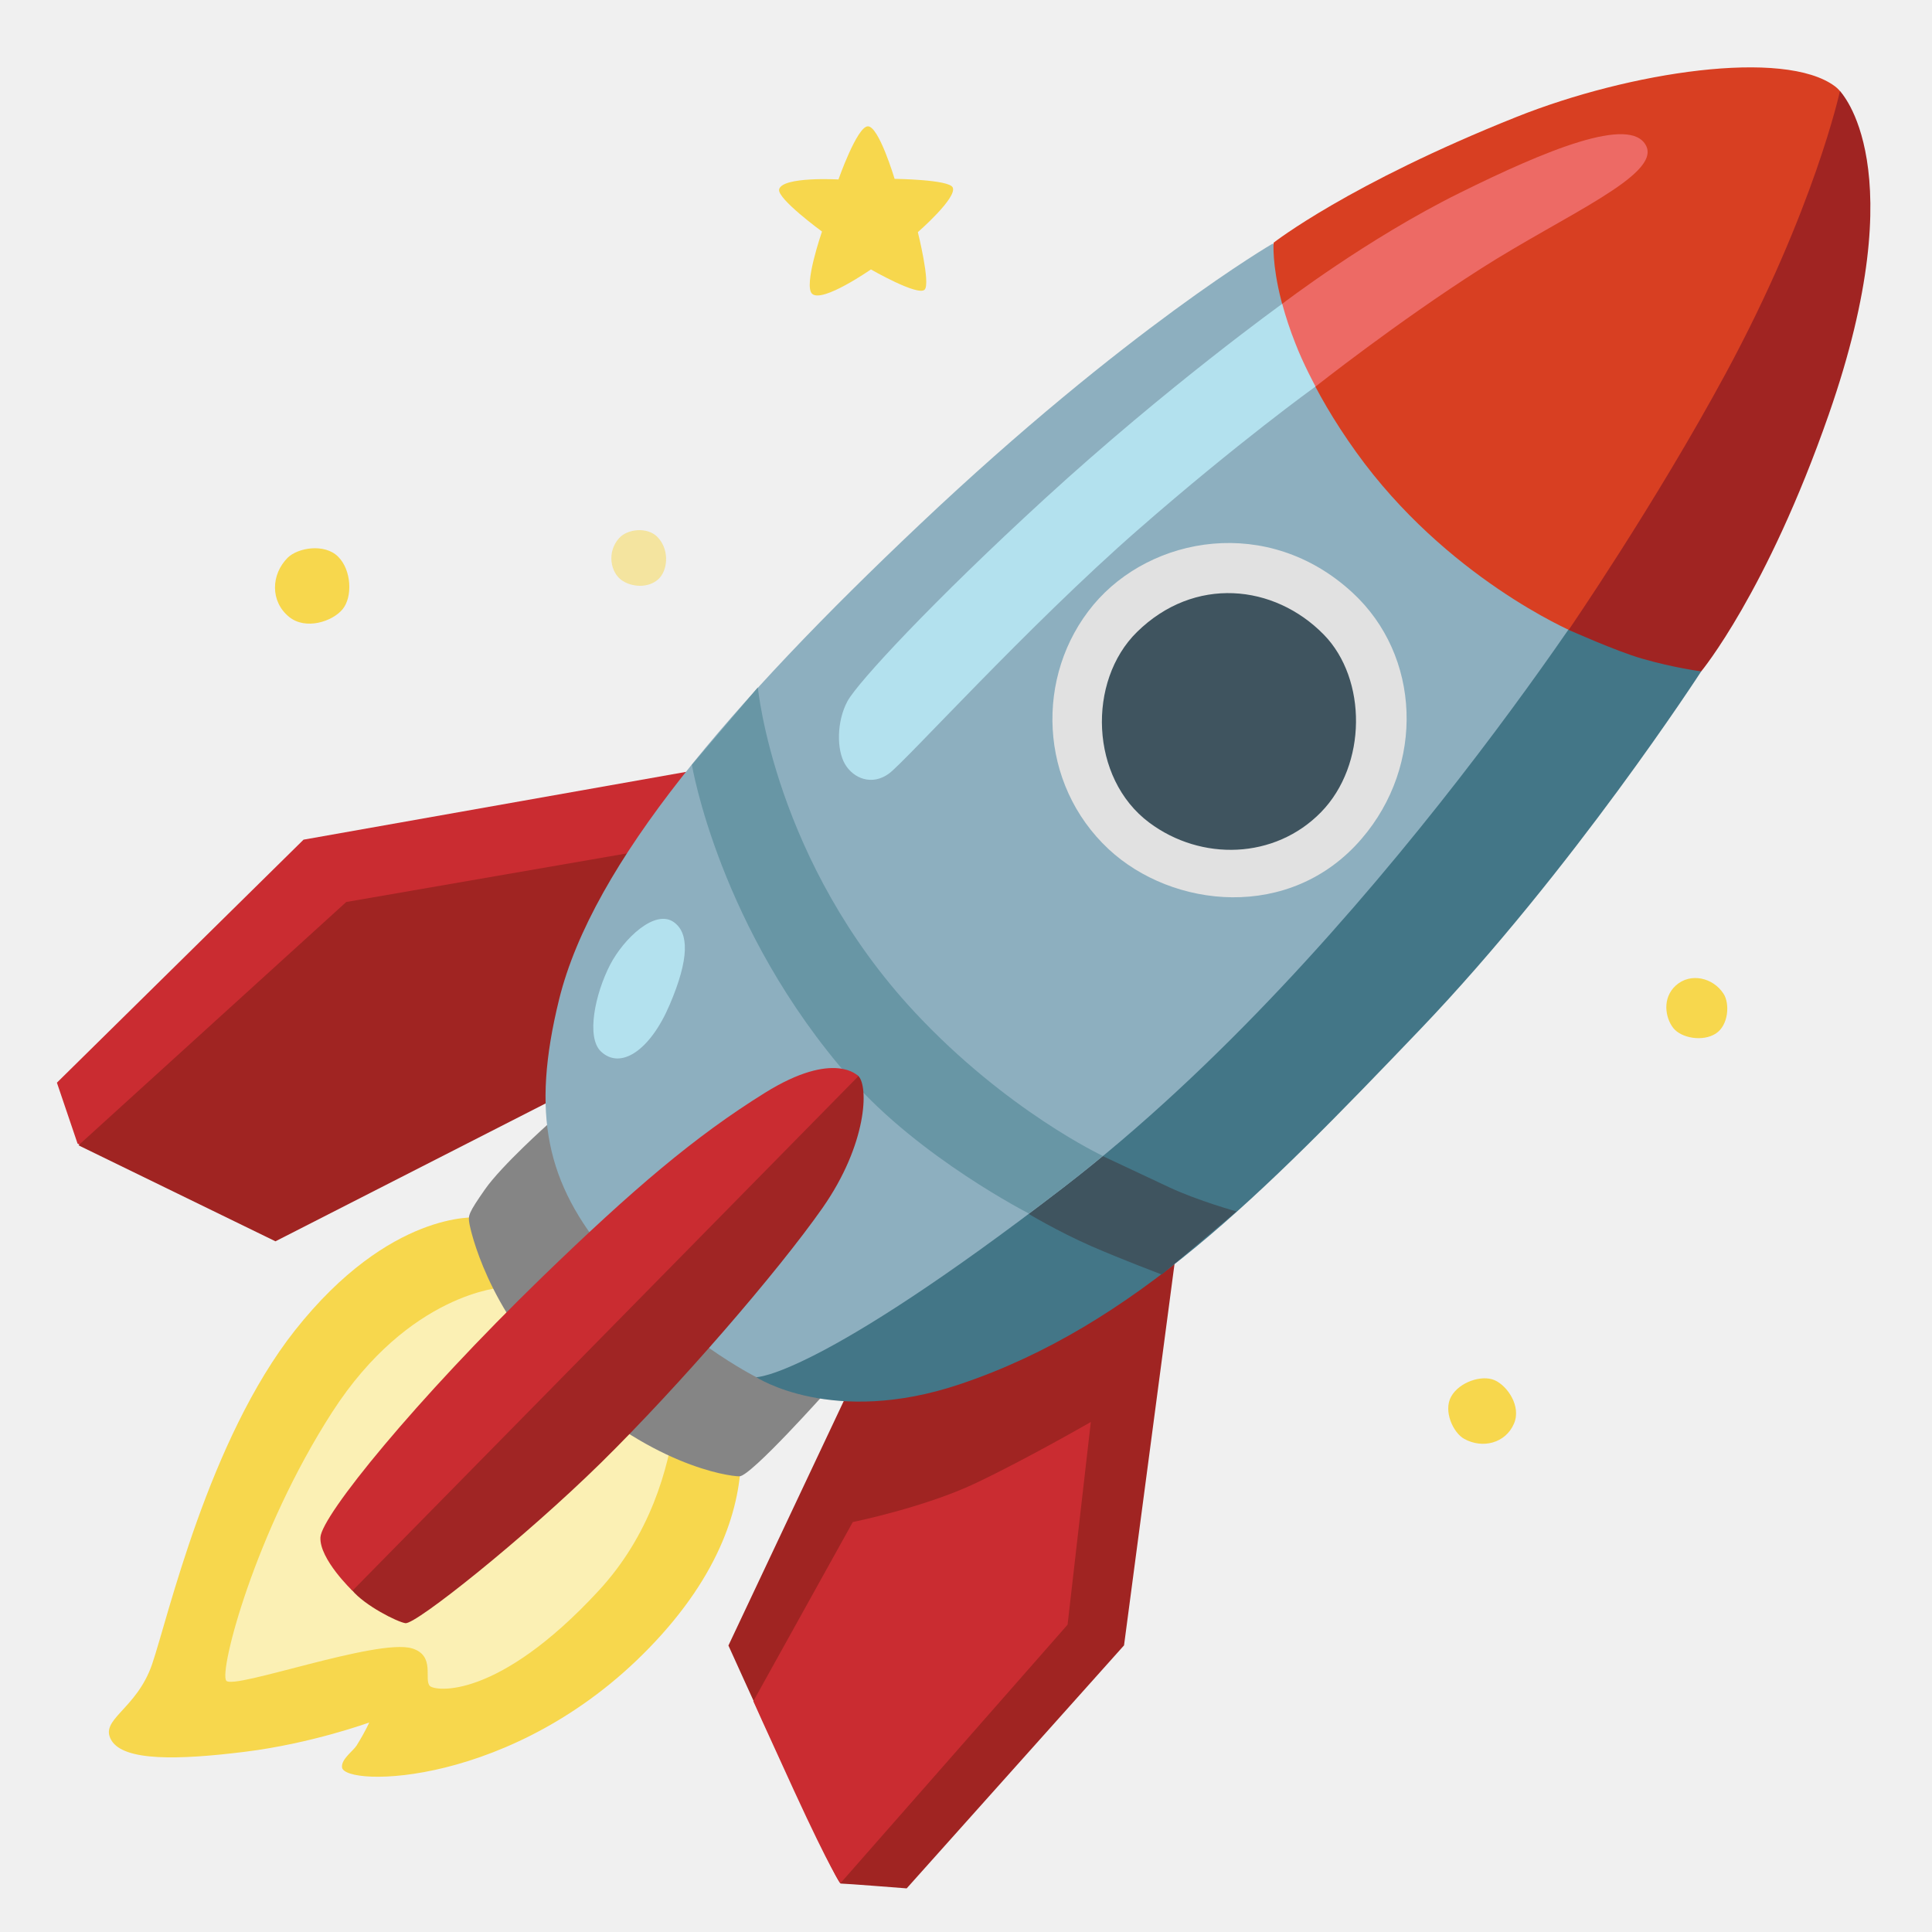
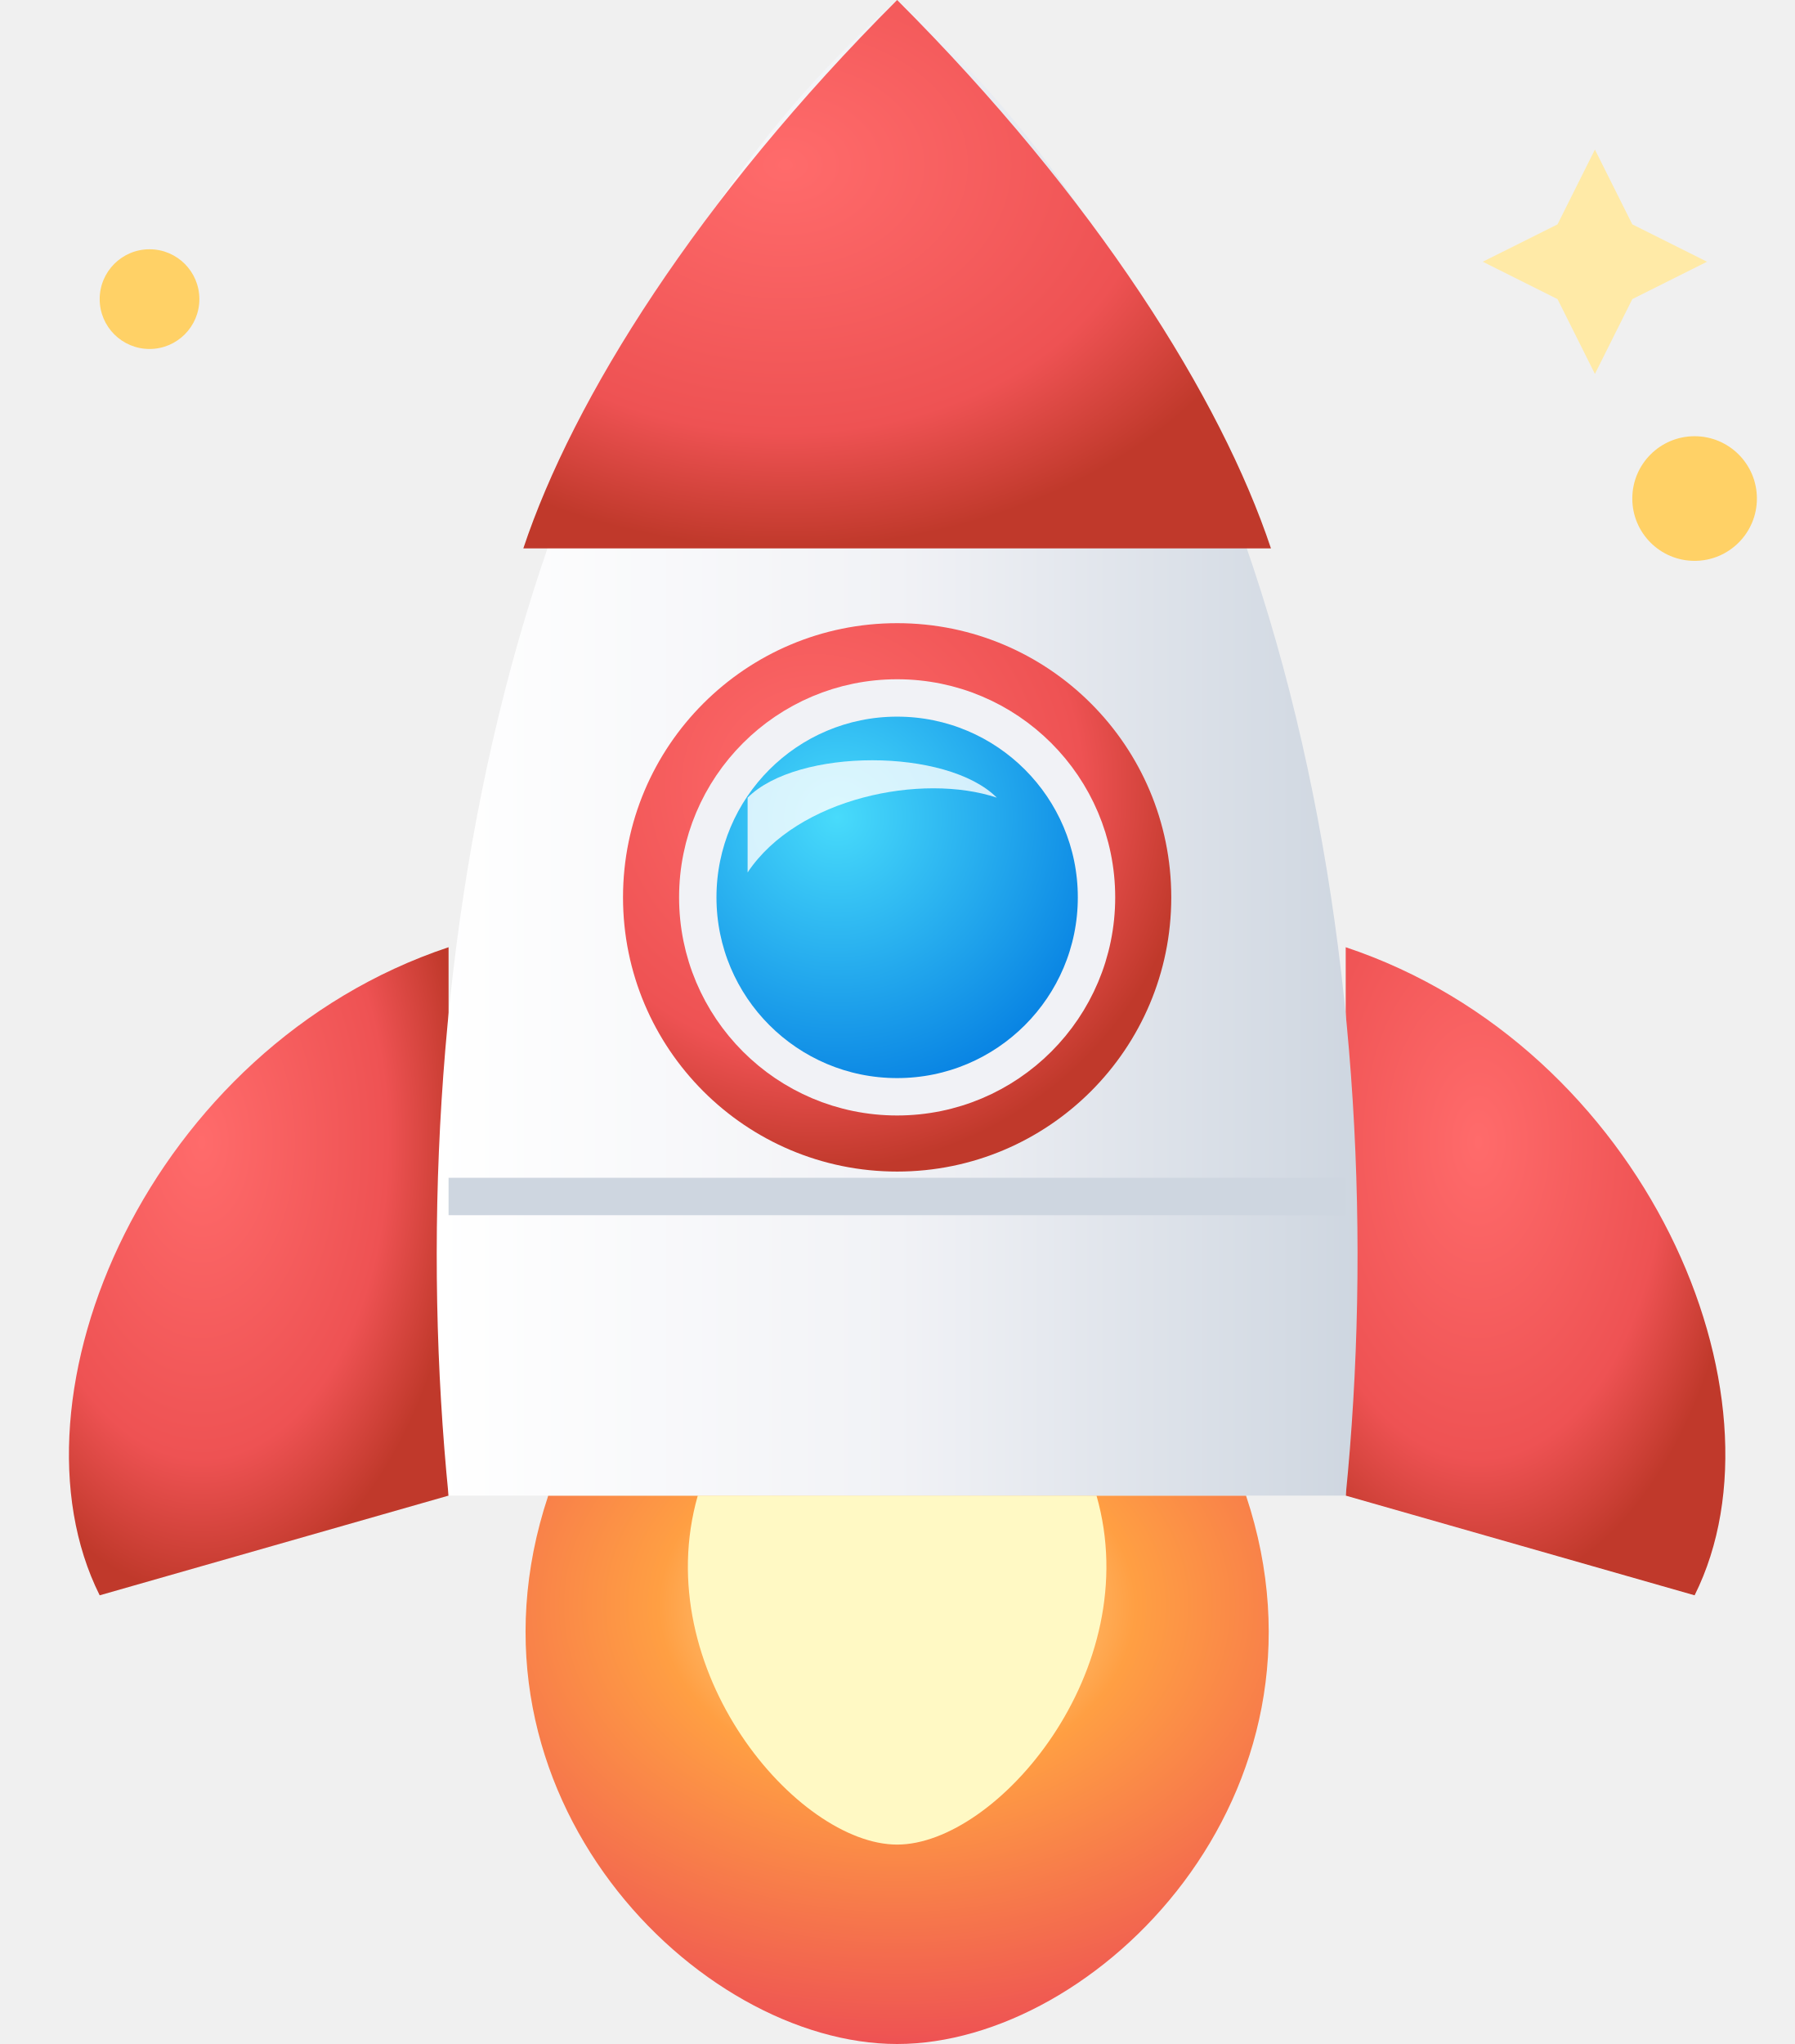
- <svg xmlns="http://www.w3.org/2000/svg" width="1em" height="1em" viewBox="0 0 128 128">
-   <path d="M0 0h128v128H0z" fill="none" />
-   <path fill="#ca2c31" d="m3.77 71.73l16.34-16.1l27.82-4.93l-2.75 14.56L7.57 76.82l-2.43-1.05z" />
-   <path fill="#a02422" d="M22.94 59.76L5.2 75.88l13.05 6.36l19.81-10.11v-4.77l4.05-10.92zm41.98 28.39l-8.57 3.72l-8.09 17.15s7.12 15.77 7.44 15.77s4.37.32 4.37.32l14.4-16.1l3.64-27.5z" />
-   <path fill="#ca2c31" d="M56.5 100.84s4.77-.97 8.17-2.59s7.6-4.04 7.6-4.04l-1.54 13.43l-15.05 17.13s-.59-.73-3.09-6.17c-1.99-4.34-2.68-5.89-2.68-5.89z" />
-   <path fill="#f7d74d" d="M31.58 80.66s-5.74-.48-12.03 7.47c-5.74 7.26-8.43 19.08-9.47 22.12s-3.53 3.66-2.7 5.05s4.42 1.31 8.85.76s8.23-1.94 8.23-1.94s-.19.48-.83 1.52c-.23.37-1.03.9-.97 1.45c.14 1.31 11.36 1.34 20.32-7.88c9.68-9.95 4.98-18.11 4.98-18.11z" />
-   <path fill="#fbf0b4" d="M33.31 85.29s-6.19.33-11.31 8.28s-7.5 17.16-7.01 17.78c.48.62 10.02-2.83 12.31-2.14c1.57.48.76 2.07 1.18 2.49c.35.35 4.49.94 11.19-6.32c6.71-7.26 5.12-17.46 5.12-17.46z" />
-   <path fill="#858585" d="M36.35 74.44s-3.11 2.77-4.22 4.36s-1.11 1.73-1.04 2.21s1.22 5.75 6.01 10.37c5.88 5.67 11.13 6.43 11.89 6.43s5.81-5.67 5.81-5.67z" />
-   <path fill="#437687" d="M50.1 91.24s5.04 3.31 13.49.47c11.55-3.88 20.02-12.56 30.51-23.52c10.12-10.58 18.61-23.71 18.61-23.71l-5.95-19.93z" />
-   <path fill="#3f545f" d="m67.99 80.33l1.39-4.32l3.48.49s2.65 1.25 4.6 2.16s4.46 1.6 4.46 1.6l-4.95 4.18s-2.7-1.02-4.67-1.88c-2.22-.97-4.31-2.23-4.31-2.23" />
-   <path fill="#8dafbf" d="M84.32 16.14s-9.62 5.58-23.41 18.63c-12.43 11.76-21.64 22.4-23.87 31.45c-1.86 7.58-.87 12.18 3.36 17.15c4.47 5.26 9.71 7.87 9.71 7.87s3.94.06 20.38-12.59C91 62.86 107.43 36.42 107.43 36.42z" />
-   <path fill="#d83f22" d="M104.18 41.84s-8.37-3.57-14.34-11.9c-5.93-8.27-5.46-13.86-5.46-13.86s4.96-3.89 16.11-8.34c7.5-2.99 17.71-4.52 21.07-2.03s-2.3 14.98-2.3 14.98l-10.31 19.96z" />
-   <path fill="#6896a5" d="M68.17 80.4s-7.23-3.69-11.83-8.94c-8.7-9.91-10.5-20.79-10.5-20.79l4.37-5.13S51.3 57.1 60.63 67.09c6.08 6.51 12.43 9.49 12.43 9.49s-1.27 1.07-2.63 2.11c-.87.67-2.26 1.71-2.26 1.71" />
-   <path fill="#a02422" d="M112.71 44.48s4.34-5.23 8.45-17.02c5.74-16.44.74-21.42.74-21.42s-1.69 7.82-7.56 18.69c-4.71 8.71-10.41 17-10.41 17s3.14 1.41 4.84 1.9c2.14.62 3.94.85 3.94.85" />
-   <path fill="#b3e1ee" d="M39.81 69.66c1.3 1.24 3.27-.06 4.56-3.1c1.3-3.04 1.28-4.74.28-5.46c-1.24-.9-3.32 1.07-4.23 2.82c-1 1.94-1.59 4.8-.61 5.74m45.14-49.53s-7.61 5.47-15.73 12.91c-7.45 6.83-12.39 12.17-13.07 13.41c-.72 1.33-.73 3.21-.17 4.17s1.8 1.46 2.93.62c1.13-.85 9.18-9.75 16.45-16.11c6.65-5.82 11.78-9.51 11.78-9.51s2.08-3.68 1.74-4.52c-.34-.85-3.93-.97-3.93-.97" />
-   <path fill="#ed6a65" d="M84.95 20.13s5.62-4.31 11.74-7.34c5.69-2.82 11.35-5.17 12.37-3.13c.97 1.94-5.37 4.58-10.95 8.14s-10.95 7.81-10.95 7.81s-.82-1.5-1.35-2.89a24 24 0 0 1-.86-2.59" />
-   <path fill="#e1e1e1" d="M89.59 39.25c-5.57-5.13-13.32-3.75-17.14.81c-3.92 4.7-3.63 11.88 1 16.2c4.21 3.92 12.04 4.81 16.76-.69c4.2-4.88 3.94-12.13-.62-16.32" />
-   <path fill="#3f545f" d="M75.33 41.87c-3.31 3.25-3.13 9.69.81 12.63c3.44 2.57 8.32 2.44 11.38-.69s3.06-8.82.19-11.76c-3.3-3.37-8.59-3.9-12.38-.18" />
-   <path fill="#a02524" d="M50 76.89s6.19-6.28 6.87-5.6s.59 4.49-2.37 8.73C51.53 84.26 45 91.81 39.83 96.9c-5.1 5.01-12.29 10.74-12.97 10.64c-.53-.08-2.68-1.15-3.54-2.19c-.84-1.03 1.67-5.9 2.68-7.51c1.02-1.61 24-20.95 24-20.95" />
-   <path fill="#ca2c31" d="M21.23 101.85c-.08 1.44 2.12 3.54 2.12 3.54L56.87 71.3s-1.57-1.77-6.19 1.1c-4.66 2.9-8.74 6.38-14.76 12.21c-8.39 8.14-14.61 15.8-14.69 17.24" />
-   <path fill="#f7d74d" d="M19.06 36.95c-1.11 1.11-1.16 2.89.08 3.91c1.1.91 2.89.32 3.56-.5s.59-2.6-.3-3.48c-.89-.89-2.66-.6-3.34.07" />
-   <path fill="#f7d74d" d="M41.02 35.65c-.84.93-.57 2.31.21 2.82s1.95.46 2.52-.24c.51-.63.57-1.89-.21-2.67c-.68-.67-1.98-.51-2.52.09" opacity="0.5" />
-   <path fill="#f7d74d" d="M55.55 11.89s1.22-3.48 1.94-3.52c.73-.04 1.78 3.48 1.78 3.48s3.61.04 3.85.57c.31.68-2.31 2.96-2.31 2.96s.85 3.4.45 3.81c-.45.45-3.56-1.34-3.56-1.34s-3.2 2.23-3.89 1.62c-.6-.53.65-4.13.65-4.13s-3-2.19-2.84-2.8c.23-.86 3.93-.65 3.93-.65m41.46 83.44c1.21.67 2.73.29 3.29-1c.51-1.15-.43-2.52-1.28-2.89s-2.34.12-2.88 1.09c-.53.96.14 2.4.87 2.8m17.18-29.49c-.69-1.07-2.18-1.42-3.15-.56c-.94.84-.71 2.16-.18 2.83s1.95.92 2.81.37s.94-2 .52-2.64" />
+ <svg xmlns="http://www.w3.org/2000/svg" viewBox="14 12 72 82" width="100%" height="100%">
+   <defs>
+     <linearGradient id="rocket-hull" x1="0%" y1="0%" x2="100%" y2="0%">
+       <stop offset="0%" stop-color="#FFFFFF" />
+       <stop offset="50%" stop-color="#F1F2F6" />
+       <stop offset="100%" stop-color="#CED6E0" />
+     </linearGradient>
+     <radialGradient id="rocket-red" cx="35%" cy="30%" r="70%">
+       <stop offset="0%" stop-color="#FF6B6B" />
+       <stop offset="70%" stop-color="#EE5253" />
+       <stop offset="100%" stop-color="#C0392B" />
+     </radialGradient>
+     <radialGradient id="flame-grad" cx="50%" cy="20%" r="80%">
+       <stop offset="0%" stop-color="#FFF9C4" />
+       <stop offset="40%" stop-color="#FF9F43" />
+       <stop offset="100%" stop-color="#EE5253" />
+     </radialGradient>
+     <radialGradient id="porthole-glass" cx="35%" cy="30%" r="70%">
+       <stop offset="0%" stop-color="#48DBFB" />
+       <stop offset="100%" stop-color="#0984E3" />
+     </radialGradient>
+   </defs>
+   <g transform="translate(50, 72)">
+     <path d="M -14 0 C -18 12 -8 22 0 22 C 8 22 18 12 14 0 Z" fill="url(#flame-grad)" />
+     <path d="M -8 0 C -10 7 -4 14 0 14 C 4 14 10 7 8 0 Z" fill="#FFF9C4" />
+   </g>
+   <path d="M 32 50 C 20 54 14 68 18 76 L 32 72 Z" fill="url(#rocket-red)" />
+   <path d="M 68 50 C 80 54 86 68 82 76 L 68 72 Z" fill="url(#rocket-red)" />
+   <path d="M 50 12 C 34 26 30 52 32 72 L 68 72 C 70 52 66 26 50 12 Z" fill="url(#rocket-hull)" />
+   <path d="M 50 12 C 42 20 37 28 35 34 L 65 34 C 63 28 58 20 50 12 Z" fill="url(#rocket-red)" />
+   <circle cx="50" cy="48" r="11" fill="url(#rocket-red)" />
+   <circle cx="50" cy="48" r="8" fill="url(#porthole-glass)" stroke="#F1F2F6" stroke-width="1.5" />
+   <path d="M 44 44 C 46 42 52 42 54 44 C 51 43 46 44 44 47 Z" fill="white" opacity="0.8" />
+   <path d="M 32 60 L 68 60" stroke="#CED6E0" stroke-width="1.5" />
+   <circle cx="20" cy="24" r="2" fill="#FFD166" />
+   <circle cx="82" cy="32" r="2.5" fill="#FFD166" />
+   <path d="M 78 18 L 79.5 21 L 82.5 22.5 L 79.5 24 L 78 27 L 76.5 24 L 73.5 22.5 L 76.5 21 Z" fill="#FFEAA7" />
</svg>
